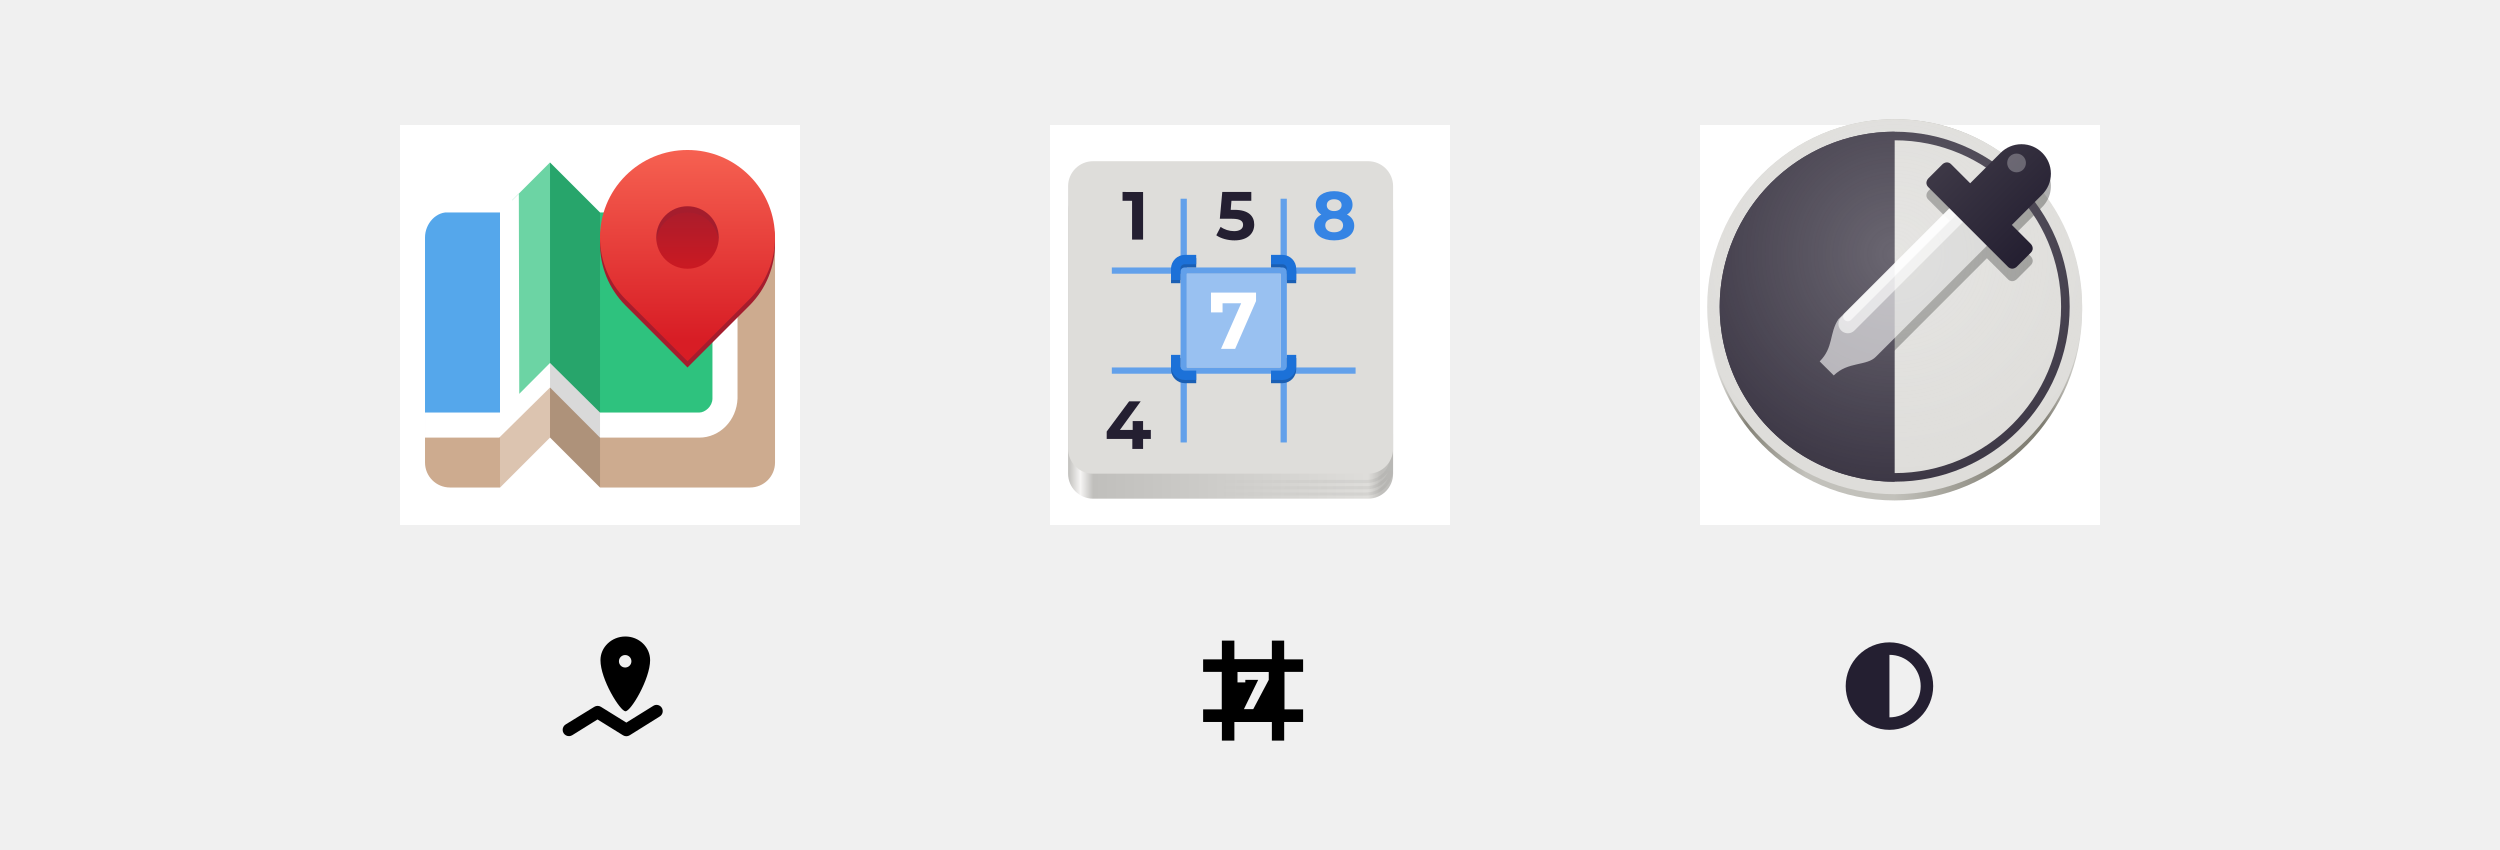
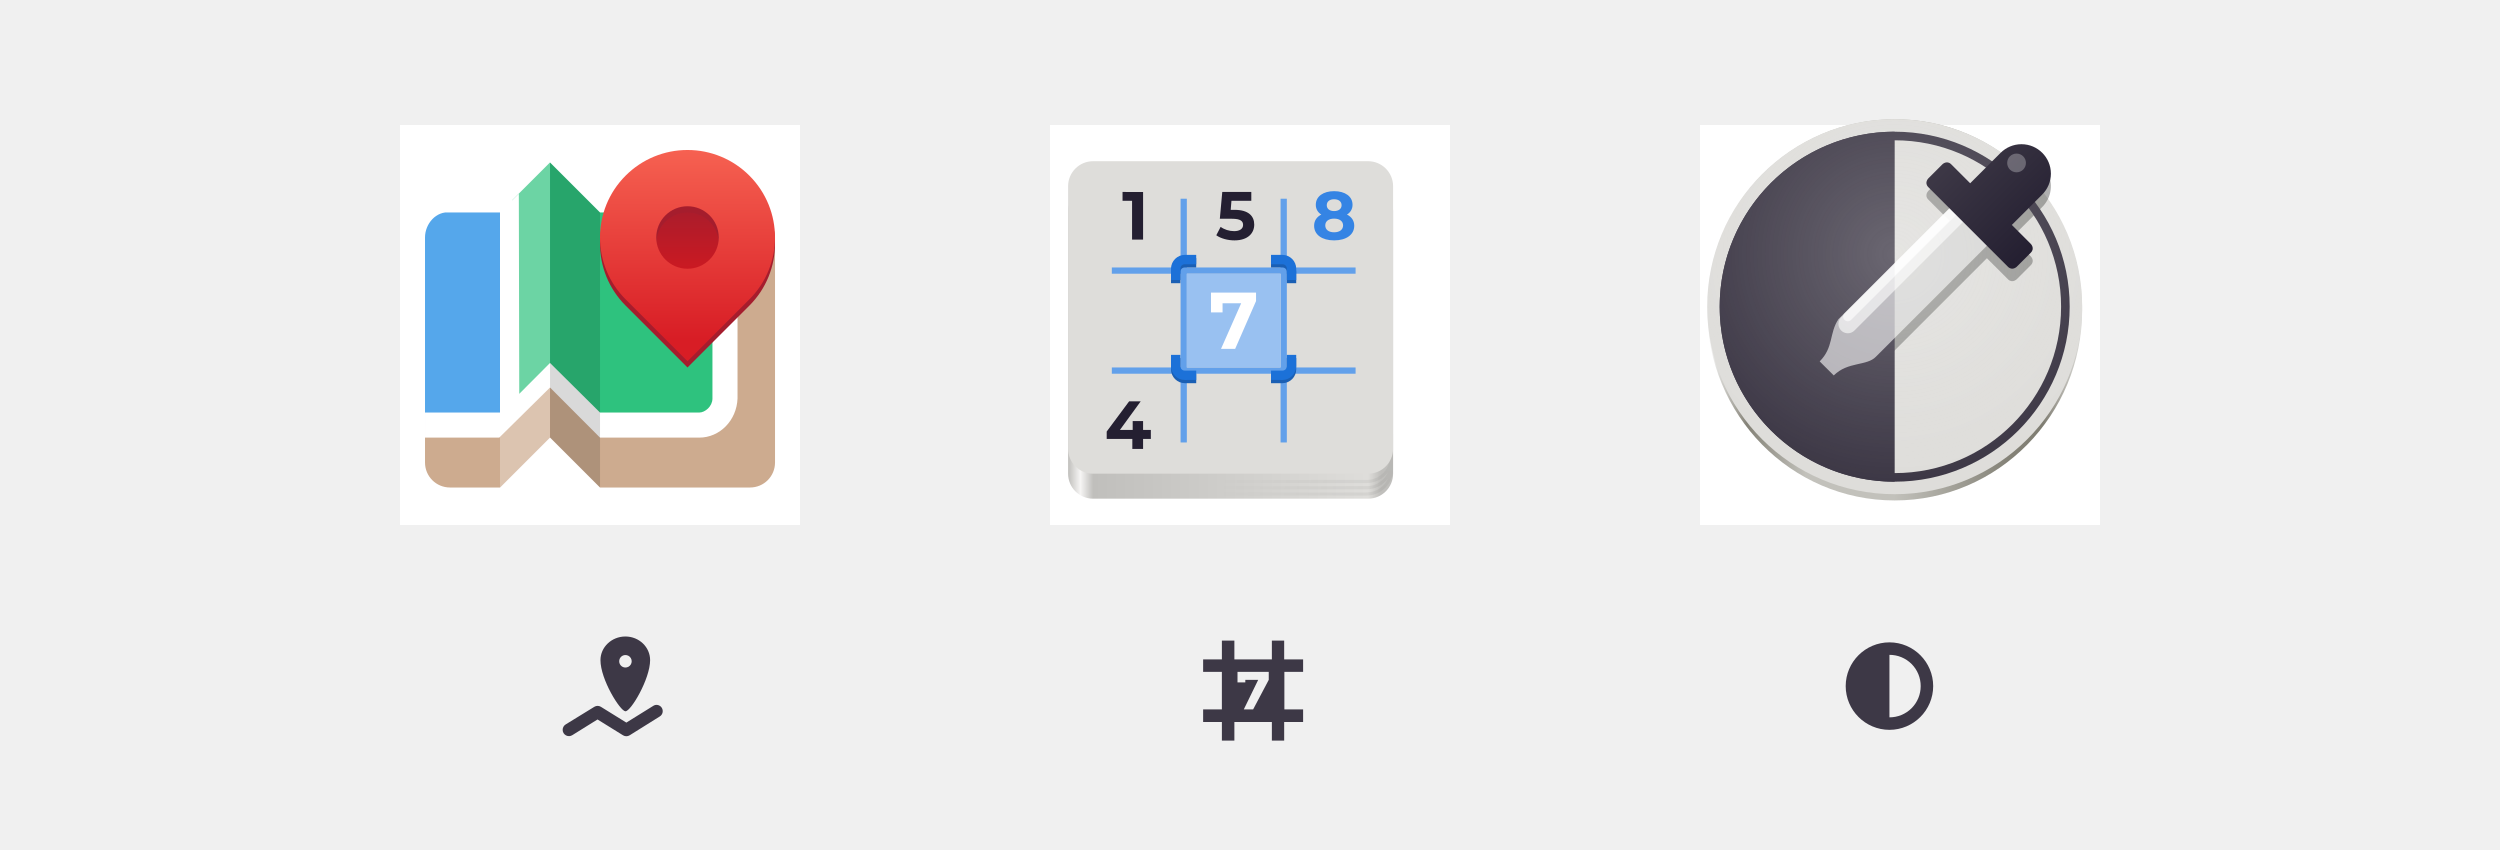
- <svg xmlns="http://www.w3.org/2000/svg" xmlns:xlink="http://www.w3.org/1999/xlink" width="800" height="272" viewBox="0 0 211.667 71.967">
-   <defs>
-     <linearGradient y2="-68" x2="415.5" y1="-68" x1="320.5" gradientTransform="translate(115.032 109.18) scale(.25263)" gradientUnits="userSpaceOnUse" id="i" xlink:href="#a" />
+ <svg xmlns="http://www.w3.org/2000/svg" xmlns:xlink="http://www.w3.org/1999/xlink" id="svg60" width="800" height="272" version="1.1" viewBox="0 0 211.667 71.967">
+   <style>path.sym,rect.sym{fill:#3d3846}@media (prefers-color-scheme:dark){path.sym,rect.sym{fill:#f6f5f4}}</style>
+   <defs id="defs23">
+     <linearGradient xlink:href="#a" id="i" x1="320.5" x2="415.5" y1="-68" y2="-68" gradientTransform="translate(115.032 109.18) scale(.25263)" gradientUnits="userSpaceOnUse" />
    <linearGradient id="a">
-       <stop offset="0" stop-color="#a51d2d" />
-       <stop offset="1" stop-color="#ce1921" />
+       <stop id="stop1" offset="0" stop-color="#a51d2d" />
+       <stop id="stop2" offset="1" stop-color="#ce1921" />
    </linearGradient>
-     <linearGradient y2="-180" x2="336" y1="62" x1="336" gradientTransform="matrix(.25 0 0 .25 8 225)" gradientUnits="userSpaceOnUse" id="j" xlink:href="#b" />
+     <linearGradient xlink:href="#b" id="j" x1="336" x2="336" y1="62" y2="-180" gradientTransform="matrix(.25 0 0 .25 8 225)" gradientUnits="userSpaceOnUse" />
    <linearGradient id="b">
-       <stop offset="0" stop-color="#d81d25" />
-       <stop offset="1" stop-color="#f66151" />
+       <stop id="stop3" offset="0" stop-color="#d81d25" />
+       <stop id="stop4" offset="1" stop-color="#f66151" />
    </linearGradient>
-     <linearGradient y2="-449.394" x2="536.596" y1="-449.394" x1="88.596" gradientTransform="matrix(.23214 0 0 .32895 -376.567 439.827)" gradientUnits="userSpaceOnUse" id="k" xlink:href="#c" />
+     <linearGradient xlink:href="#c" id="k" x1="88.596" x2="536.596" y1="-449.394" y2="-449.394" gradientTransform="matrix(.23214 0 0 .32895 -376.567 439.827)" gradientUnits="userSpaceOnUse" />
    <linearGradient id="c">
-       <stop offset="0" stop-color="#c0bfbc" />
-       <stop offset=".038" stop-color="#f6f5f4" />
-       <stop offset=".077" stop-color="#c0bfbc" />
-       <stop offset=".923" stop-color="#deddda" />
-       <stop offset=".962" stop-color="#c0bfbc" />
-       <stop offset="1" stop-color="#c0bfbc" />
+       <stop id="stop5" offset="0" stop-color="#c0bfbc" />
+       <stop id="stop6" offset=".038" stop-color="#f6f5f4" />
+       <stop id="stop7" offset=".077" stop-color="#c0bfbc" />
+       <stop id="stop8" offset=".923" stop-color="#deddda" />
+       <stop id="stop9" offset=".962" stop-color="#c0bfbc" />
+       <stop id="stop10" offset="1" stop-color="#c0bfbc" />
    </linearGradient>
    <linearGradient id="d">
-       <stop offset="0" stop-opacity=".053" />
-       <stop offset="1" stop-opacity="0" />
+       <stop id="stop11" offset="0" stop-opacity=".053" />
+       <stop id="stop12" offset="1" stop-opacity="0" />
    </linearGradient>
-     <linearGradient xlink:href="#e" id="m" gradientUnits="userSpaceOnUse" x1="11.999" y1="229" x2="132" y2="229" />
+     <linearGradient xlink:href="#e" id="m" x1="11.999" x2="132" y1="229" y2="229" gradientUnits="userSpaceOnUse" />
    <linearGradient id="e">
-       <stop offset="0" stop-color="#fefefe" />
-       <stop offset=".106" stop-color="#848277" />
-       <stop offset=".263" stop-color="#c2c1bb" />
-       <stop offset=".498" stop-color="#c2c1bb" />
-       <stop offset=".802" stop-color="#848277" />
-       <stop offset=".896" stop-color="#7f7d72" />
-       <stop offset="1" stop-color="#e0dfdc" />
+       <stop id="stop13" offset="0" stop-color="#fefefe" />
+       <stop id="stop14" offset=".106" stop-color="#848277" />
+       <stop id="stop15" offset=".263" stop-color="#c2c1bb" />
+       <stop id="stop16" offset=".498" stop-color="#c2c1bb" />
+       <stop id="stop17" offset=".802" stop-color="#848277" />
+       <stop id="stop18" offset=".896" stop-color="#7f7d72" />
+       <stop id="stop19" offset="1" stop-color="#e0dfdc" />
    </linearGradient>
    <linearGradient id="f">
-       <stop offset="0" stop-color="#fdfdfd" />
-       <stop offset="1" stop-color="#fdfdfd" stop-opacity="0" />
+       <stop id="stop20" offset="0" stop-color="#fdfdfd" />
+       <stop id="stop21" offset="1" stop-color="#fdfdfd" stop-opacity="0" />
    </linearGradient>
-     <linearGradient xlink:href="#g" id="o" gradientUnits="userSpaceOnUse" gradientTransform="matrix(1.04757 0 0 1.04757 -21.678 .634)" x1="127.947" y1="224.053" x2="91.947" y2="188.053" />
+     <linearGradient xlink:href="#g" id="o" x1="127.947" x2="91.947" y1="224.053" y2="188.053" gradientTransform="translate(-21.678 .634) scale(1.04757)" gradientUnits="userSpaceOnUse" />
    <linearGradient id="g">
-       <stop offset="0" stop-color="#241f31" />
-       <stop offset="1" stop-color="#3d3846" />
+       <stop id="stop22" offset="0" stop-color="#241f31" />
+       <stop id="stop23" offset="1" stop-color="#3d3846" />
    </linearGradient>
-     <radialGradient gradientUnits="userSpaceOnUse" gradientTransform="matrix(1 0 0 .6072 0 100.688)" r="52.002" fy="311.78" fx="-256" cy="311.78" cx="-256" id="l" xlink:href="#d" />
-     <radialGradient xlink:href="#f" id="n" gradientUnits="userSpaceOnUse" gradientTransform="matrix(1.20624 0 0 1.20623 -14.849 -43.556)" cx="71.999" cy="211.206" fx="71.999" fy="211.206" r="60.001" />
+     <radialGradient xlink:href="#d" id="l" cx="-256" cy="311.78" r="52.002" fx="-256" fy="311.78" gradientTransform="matrix(1 0 0 .6072 0 100.688)" gradientUnits="userSpaceOnUse" />
+     <radialGradient xlink:href="#f" id="n" cx="71.999" cy="211.206" r="60.001" fx="71.999" fy="211.206" gradientTransform="matrix(1.20624 0 0 1.20623 -14.849 -43.556)" gradientUnits="userSpaceOnUse" />
    <clipPath id="h" clipPathUnits="userSpaceOnUse">
-       <path d="M64-148h64l64-64 64 64h192c17.728 0 32 14.272 32 32v288c0 17.728-14.272 32-32 32H256l-64-64-64 64H64c-17.728 0-32-14.272-32-32v-288c0-17.728 14.409-34.199 32-32z" style="marker:none" fill="none" stroke="#000" stroke-width="4" stroke-linecap="round" stroke-linejoin="round" />
+       <path id="path23" fill="none" stroke="#000" stroke-linecap="round" stroke-linejoin="round" stroke-width="4" d="M64-148h64l64-64 64 64h192c17.728 0 32 14.272 32 32v288c0 17.728-14.272 32-32 32H256l-64-64-64 64H64c-17.728 0-32-14.272-32-32v-288c0-17.728 14.409-34.199 32-32z" style="marker:none" />
    </clipPath>
  </defs>
-   <path style="marker:none" overflow="visible" fill="#fff" d="M88.9 10.584h33.867V44.45H88.9zM33.867 10.584h33.867V44.45H33.867z" />
-   <g clip-path="url(#h)" transform="matrix(.06615 0 0 .06615 33.867 27.781)">
-     <path d="M256 124h160v-272h96v384H256l-64-64-64 64H0V124h128l64-64z" style="marker:none" fill="#cdab8f" />
-     <path style="marker:none" d="M0 123.975l128 .05V-148H0z" fill="#55a7eb" />
-     <path d="M144-164v272l48-48 64 64.058h144L416 108v-256H256l-64-64z" fill="#2ec27e" />
-     <path d="M399.898-147.89v238c0 10.027-9.373 17.948-16.949 17.948H256L192 44.59l-39.375 39.535L152-211.942h-24V108l-128 .058v32.102h127L192 76l64 64.16h126.95c26.424 0 47.962-22.048 49.05-50.05v-238z" style="line-height:normal;font-variant-ligatures:normal;font-variant-position:normal;font-variant-caps:normal;font-variant-numeric:normal;font-variant-alternates:normal;font-feature-settings:normal;text-indent:0;text-align:start;text-decoration-line:none;text-decoration-style:solid;text-decoration-color:#000;text-transform:none;text-orientation:mixed;white-space:normal;shape-padding:0;isolation:auto;mix-blend-mode:normal;solid-color:#000;solid-opacity:1" color="#000" font-weight="400" font-family="sans-serif" overflow="visible" fill="#fff" />
-     <path d="M128 267.975l64 .05V-212h-64z" style="marker:none" opacity=".3" fill="#fff" />
-     <path style="marker:none" d="M192 267.975l64 .05V-212h-64z" opacity=".15" />
+   <path id="path24" fill="#fff" d="M88.9 10.584h33.867V44.45H88.9zm-55.033 0h33.867V44.45H33.867z" overflow="visible" style="marker:none" />
+   <g id="g30" clip-path="url(#h)" transform="translate(33.867 27.781) scale(.06615)">
+     <path id="path25" fill="#cdab8f" d="M256 124h160v-272h96v384H256l-64-64-64 64H0V124h128l64-64z" style="marker:none" />
+     <path id="path26" fill="#55a7eb" d="m0 123.975 128 .05V-148H0z" style="marker:none" />
+     <path id="path27" fill="#2ec27e" d="M144-164v272l48-48 64 64.058h144L416 108v-256H256l-64-64z" />
+     <path id="path28" fill="#fff" d="M399.898-147.89v238c0 10.027-9.373 17.948-16.949 17.948H256L192 44.59l-39.375 39.535L152-211.942h-24V108l-128 .058v32.102h127L192 76l64 64.16h126.95c26.424 0 47.962-22.048 49.05-50.05v-238z" color="#000" font-family="sans-serif" font-weight="400" overflow="visible" style="line-height:normal;font-variant-ligatures:normal;font-variant-position:normal;font-variant-caps:normal;font-variant-numeric:normal;font-variant-alternates:normal;font-feature-settings:normal;text-indent:0;text-align:start;text-decoration-line:none;text-decoration-style:solid;text-decoration-color:#000;text-transform:none;text-orientation:mixed;white-space:normal;shape-padding:0;isolation:auto;mix-blend-mode:normal;solid-color:#000;solid-opacity:1" />
+     <path id="path29" fill="#fff" d="m128 267.975 64 .05V-212h-64z" opacity=".3" style="marker:none" />
+     <path id="path30" d="m192 267.975 64 .05V-212h-64z" opacity=".15" style="marker:none" />
  </g>
-   <g transform="matrix(.26458 0 0 .26458 33.867 -34.925)">
-     <circle cx="208" cy="92" transform="matrix(0 1 1 0 0 0)" r="12" fill="url(#i)" />
-     <path d="M92 182a27.912 27.912 0 00-19.799 8.201c-10.934 10.935-10.934 28.663 0 39.598l19.8 19.8s13.82-13.823 19.798-19.8c10.935-10.935 10.935-28.663 0-39.598A27.912 27.912 0 0092 182zm0 18a10 10 0 0110 10 10 10 0 01-10 10 10 10 0 01-10-10 10 10 0 0110-10z" style="marker:none" fill="#a51d2d" />
-     <path style="marker:none" d="M92 180a27.912 27.912 0 00-19.799 8.201c-10.934 10.935-10.934 28.663 0 39.598l19.8 19.8s13.82-13.823 19.798-19.8c10.935-10.935 10.935-28.663 0-39.598A27.912 27.912 0 0092 180zm0 18a10 10 0 0110 10 10 10 0 01-10 10 10 10 0 01-10-10 10 10 0 0110-10z" fill="url(#j)" />
+   <g id="g32" transform="translate(33.867 -34.925) scale(.26458)">
+     <circle id="circle30" cx="208" cy="92" r="12" fill="url(#i)" transform="matrix(0 1 1 0 0 0)" />
+     <path id="path31" fill="#a51d2d" d="M92 182a27.912 27.912 0 0 0-19.799 8.201c-10.934 10.935-10.934 28.663 0 39.598l19.8 19.8s13.82-13.823 19.798-19.8c10.935-10.935 10.935-28.663 0-39.598A27.912 27.912 0 0 0 92 182zm0 18a10 10 0 0 1 10 10 10 10 0 0 1-10 10 10 10 0 0 1-10-10 10 10 0 0 1 10-10z" style="marker:none" />
+     <path id="path32" fill="url(#j)" d="M92 180a27.912 27.912 0 0 0-19.799 8.201c-10.934 10.935-10.934 28.663 0 39.598l19.8 19.8s13.82-13.823 19.798-19.8c10.935-10.935 10.935-28.663 0-39.598A27.912 27.912 0 0 0 92 180zm0 18a10 10 0 0 1 10 10 10 10 0 0 1-10 10 10 10 0 0 1-10-10 10 10 0 0 1 10-10z" style="marker:none" />
  </g>
-   <path style="marker:none" overflow="visible" fill="#fff" d="M143.933 10.584H177.8V44.45h-33.867z" />
-   <path d="M103.452 55.827v5.292h5.292v-5.292zm1.323 1.058h2.646v.676l-1.323 2.5h-.79l1.219-2.5h-1.09v.218h-.662z" />
-   <path d="M107.685 54.239h1.042v8.466h-1.042zM103.453 54.239h1.058v8.466h-1.058z" />
-   <path d="M110.33 60.06v1.067h-8.465V60.06zM110.33 55.827v1.058h-8.465v-1.058z" />
-   <g>
-     <g color="#000">
-       <path d="M52.949 53.89c-1.16 0-2.11.898-2.11 2 0 1.64 1.66 4.3 2.11 4.332.45.033 2.094-2.726 2.094-4.332 0-1.102-.935-2-2.094-2zm-.017 1.57a.528.528 0 11-.001 1.057.528.528 0 01.001-1.057z" style="marker:none" overflow="visible" />
-       <path d="M55.471 59.693a.528.53 0 00-.181.083L53.03 61.18l-2.16-1.34a.528.53 0 00-.544 0l-2.423 1.489a.533.535 0 10.56.91l2.127-1.324 2.16 1.34a.528.53 0 00.56 0l2.54-1.588a.528.53 0 00-.38-.975z" style="line-height:normal;-inkscape-font-specification:Sans;text-indent:0;text-align:start;text-decoration-line:none;text-transform:none;marker:none" font-weight="400" font-family="Sans" overflow="visible" />
+   <path id="path33" fill="#fff" d="M143.933 10.584H177.8V44.45h-33.867z" overflow="visible" style="marker:none" />
+   <g id="g49">
+     <g id="g40" transform="translate(184.623 -35.034) scale(.26458)">
+       <rect id="rect39" width="104" height="100" x="-356" y="192" fill="url(#k)" rx="8" ry="8" style="marker:none" />
+       <path id="path39" fill="url(#l)" d="M-347.504 223.848c-4.7 0-8.5 3.8-8.5 8.5V282.5c0 4.7 3.8 8.5 8.5 8.5h87.004c4.7 0 8.5-3.8 8.5-8.5v-50.152c0-4.7-3.8-8.5-8.5-8.5zm0 1h87.004a7.472 7.472 0 0 1 6.9 4.543 8.477 8.477 0 0 0-6.9-3.543h-87.004a8.477 8.477 0 0 0-6.9 3.543 7.472 7.472 0 0 1 6.9-4.543zm0 2h87.004a7.472 7.472 0 0 1 6.9 4.543 8.477 8.477 0 0 0-6.9-3.543h-87.004a8.477 8.477 0 0 0-6.9 3.543 7.472 7.472 0 0 1 6.9-4.543zm0 2h87.004c4.164 0 7.5 3.336 7.5 7.5V278.5c0 4.164-3.336 7.5-7.5 7.5h-87.004a7.473 7.473 0 0 1-7.5-7.5v-42.152c0-4.164 3.336-7.5 7.5-7.5zm-6.9 54.609a8.477 8.477 0 0 0 6.9 3.543h87.004a8.477 8.477 0 0 0 6.9-3.543 7.472 7.472 0 0 1-6.9 4.543h-87.004a7.472 7.472 0 0 1-6.9-4.543zm0 2a8.477 8.477 0 0 0 6.9 3.543h87.004a8.477 8.477 0 0 0 6.9-3.543 7.472 7.472 0 0 1-6.9 4.543h-87.004a7.472 7.472 0 0 1-6.9-4.543z" color="#000" font-family="sans-serif" font-weight="400" overflow="visible" style="line-height:normal;font-variant-ligatures:normal;font-variant-position:normal;font-variant-caps:normal;font-variant-numeric:normal;font-variant-alternates:normal;font-variant-east-asian:normal;font-feature-settings:normal;font-variation-settings:normal;text-indent:0;text-align:start;text-decoration-line:none;text-decoration-style:solid;text-decoration-color:#000;text-transform:none;text-orientation:mixed;white-space:normal;shape-padding:0;shape-margin:0;inline-size:0;isolation:auto;mix-blend-mode:normal;solid-color:#000;solid-opacity:1;marker:none" />
+       <rect id="rect40" width="104" height="100" x="-356" y="184" fill="#deddda" rx="8" ry="8" style="marker:none" />
+     </g>
+     <path id="path40" fill="#241f31" stroke-width=".982" d="M104.528 17.768h-.328l.063-.766h1.681v-.749h-2.458l-.207 2.269h1.03c.732 0 .939.207.939.524 0 .328-.288.524-.754.524-.42 0-.841-.133-1.146-.363l-.369.714c.392.276.98.432 1.538.432 1.151 0 1.675-.622 1.675-1.336 0-.714-.472-1.25-1.664-1.25z" aria-label="5" font-family="Montserrat" font-size="21.365" font-weight="700" letter-spacing="0" word-spacing="0" />
+     <path id="path41" fill="#62a0ea" d="M94.135 22.646h20.638v.529H94.135zm0 8.466h20.638v.53H94.135z" />
+     <path id="path42" fill="#62a0ea" d="M100.485 16.825v20.637h-.529V16.825zm8.467 0v20.637h-.53V16.825z" />
+     <path id="path43" fill="#99c1f1" d="M100.485 23.175h7.938v7.937h-7.938z" />
+     <path id="path44" fill="#fff" d="M102.53 24.776v1.673h.98v-.775h1.577l-1.707 3.863h1.197l1.768-4.047v-.714z" aria-label="7" font-family="Montserrat" font-size="25.703" font-weight="700" letter-spacing="0" word-spacing="0" />
+     <path id="path45" fill="#3584e4" stroke-width=".982" d="M114.043 18.165a.936.936 0 0 0 .472-.83c0-.707-.634-1.15-1.56-1.15-.916 0-1.55.443-1.55 1.15a.93.93 0 0 0 .467.83c-.386.196-.61.518-.61.95 0 .76.673 1.238 1.693 1.238 1.024 0 1.704-.478 1.704-1.238 0-.432-.225-.754-.616-.95zm-1.088-1.296c.38 0 .633.19.633.507 0 .305-.248.495-.633.495-.38 0-.622-.19-.622-.495 0-.317.247-.507.622-.507zm0 2.799c-.461 0-.749-.225-.749-.582s.288-.576.749-.576c.466 0 .76.219.76.576s-.294.582-.76.582z" aria-label="8" font-family="Montserrat" font-size="21.365" font-weight="700" letter-spacing="0" word-spacing="0" />
+     <path id="path46" fill="#241f31" stroke-width=".982" d="M95.042 16.253v.749h.806v3.282h.933v-4.03z" aria-label="1" font-family="Montserrat" font-size="21.365" font-weight="700" letter-spacing="0" word-spacing="0" />
+     <path id="path47" fill="#241f31" stroke-width=".982" d="M97.438 36.404h-.657v-.754h-.88v.754h-1.083l1.762-2.424h-.98l-1.899 2.556v.628h2.17v.846h.91v-.846h.657z" aria-label="4" font-family="Montserrat" font-size="21.365" font-weight="700" letter-spacing="0" word-spacing="0" />
+     <path id="path48" fill="#1a5fb4" d="M101.28 32.443v-.793h-.965a.366.366 0 0 1-.375-.375v-.956h-.794v.956c0 .64.528 1.168 1.169 1.168zm6.333 0v-.793h.964c.215 0 .375-.16.375-.375v-.956h.794v.956c0 .64-.528 1.168-1.17 1.168zm-6.334-10.591v.794h-.964a.366.366 0 0 0-.375.375v.956h-.794v-.956c0-.64.528-1.17 1.169-1.17zm6.334 0v.794h.964c.215 0 .375.16.375.375v.956h.794v-.956c0-.64-.528-1.17-1.17-1.17z" color="#000" font-family="sans-serif" font-weight="400" overflow="visible" style="line-height:normal;font-variant-ligatures:normal;font-variant-position:normal;font-variant-caps:normal;font-variant-numeric:normal;font-variant-alternates:normal;font-variant-east-asian:normal;font-feature-settings:normal;font-variation-settings:normal;text-indent:0;text-align:start;text-decoration-line:none;text-decoration-style:solid;text-decoration-color:#000;text-transform:none;text-orientation:mixed;white-space:normal;shape-padding:0;shape-margin:0;inline-size:0;isolation:auto;mix-blend-mode:normal;solid-color:#000;solid-opacity:1" />
+     <path id="path49" fill="#1c71d8" d="M101.28 32.17v-.793h-.965a.366.366 0 0 1-.375-.375v-.956h-.794v.956c0 .64.528 1.169 1.169 1.169zm6.333 0v-.793h.964c.215 0 .375-.16.375-.375v-.956h.794v.956c0 .64-.528 1.169-1.17 1.169zm-6.334-10.591v.794h-.964a.366.366 0 0 0-.375.375v.956h-.794v-.956c0-.64.528-1.169 1.169-1.169zm6.334 0v.794h.964c.215 0 .375.16.375.375v.956h.794v-.956c0-.64-.528-1.169-1.17-1.169z" color="#000" font-family="sans-serif" font-weight="400" overflow="visible" style="line-height:normal;font-variant-ligatures:normal;font-variant-position:normal;font-variant-caps:normal;font-variant-numeric:normal;font-variant-alternates:normal;font-variant-east-asian:normal;font-feature-settings:normal;font-variation-settings:normal;text-indent:0;text-align:start;text-decoration-line:none;text-decoration-style:solid;text-decoration-color:#000;text-transform:none;text-orientation:mixed;white-space:normal;shape-padding:0;shape-margin:0;inline-size:0;isolation:auto;mix-blend-mode:normal;solid-color:#000;solid-opacity:1" />
+   </g>
+   <g id="g59">
+     <path id="path50" fill="none" d="M143.484 9.035h33.867v33.867h-33.867z" overflow="visible" style="marker:none" />
+     <g id="g58" transform="translate(141.367 -34.357) scale(.26458)">
+       <path id="path51" fill="none" d="M8 164h128v128H8z" overflow="visible" style="marker:none" />
+       <ellipse id="ellipse51" cx="71.999" cy="229" fill="url(#m)" rx="60.001" ry="61" style="marker:none" />
+       <ellipse id="ellipse52" cx="71.999" cy="228" fill="#deddda" rx="60.001" ry="60" style="marker:none" />
+       <path id="path52" d="M112.563 180a9.43 9.43 0 0 0-6.704 2.809l-.004-.006-9.699 9.699-6.06-6.063c-1.415-1.414-2.83 0-2.83 0l-4.489 4.489s-1.414 1.414 0 2.828l6.735 6.732L54 236c-3 4.5-1.5 9-6 13.5l4.5 4.5c4.5-4.5 10.583-2.95 13.5-6l35.512-35.512 6.722 6.723c1.415 1.414 2.829 0 2.829 0l4.488-4.488c1.414-1.415 0-2.828 0-2.828l-6.063-6.063 9.643-9.643.055-.054A9.427 9.427 0 0 0 112.563 180z" opacity=".309" style="marker:none" />
+       <path id="path53" fill="#3d3846" d="M72 284a56 56 0 0 1-48.497-28 56 56 0 0 1 0-56A56 56 0 0 1 72 172" style="marker:none" />
+       <path id="path54" fill="#3d3846" d="M72 172a56 56 0 0 0-56.002 56A56 56 0 0 0 72 284a56 56 0 0 0 56-56 56 56 0 0 0-56-56zm0 2.75A53.25 53.25 0 0 1 125.25 228 53.25 53.25 0 0 1 72 281.25 53.25 53.25 0 0 1 18.748 228 53.25 53.25 0 0 1 72 174.75z" style="marker:none" />
+       <ellipse id="ellipse54" cx="71.999" cy="228" fill="url(#n)" opacity=".236" rx="60.001" ry="60" style="marker:none" />
+       <path id="path55" fill="#fff" d="M91.46 194.54 54 232c-3 4.5-1.5 9-6 13.5l4.5 4.5c4.5-4.5 10.583-2.95 13.5-6l37.46-37.46z" opacity=".6" style="marker:none" />
+       <path id="path56" fill="none" stroke="#fff" stroke-linecap="round" stroke-width="6" d="M57 233.5 91.5 199" opacity=".6" />
+       <path id="path57" fill="none" stroke="#fff" stroke-linecap="round" stroke-width="3" d="m57 231.163 34.5-34.5" opacity=".6" />
+       <path id="path58" fill="url(#o)" fill-rule="evenodd" d="M112.083 185.333a12.572 12.572 0 0 0-8.937 3.744l-.006-.006-12.93 12.931-8.084-8.083c-1.885-1.885-3.77 0-3.77 0l-5.985 5.985s-1.886 1.885 0 3.77l33.941 33.942c1.886 1.886 3.771 0 3.771 0l5.985-5.984c1.885-1.886 0-3.771 0-3.771l-8.083-8.083 12.857-12.857.074-.074-.002-.002a12.57 12.57 0 0 0 3.74-8.94c0-6.944-5.628-12.572-12.57-12.572z" color="#000" font-family="sans-serif" font-weight="400" overflow="visible" style="line-height:normal;font-variant-ligatures:normal;font-variant-position:normal;font-variant-caps:normal;font-variant-numeric:normal;font-variant-alternates:normal;font-feature-settings:normal;text-indent:0;text-align:start;text-decoration-line:none;text-decoration-style:solid;text-decoration-color:#000;text-transform:none;text-orientation:mixed;white-space:normal;shape-padding:0;isolation:auto;mix-blend-mode:normal;solid-color:#000;solid-opacity:1" transform="matrix(.75 0 0 .75 28.5 37)" />
+       <circle id="circle58" cx="111" cy="182" r="3" fill="#fff" fill-opacity=".276" style="marker:none" />
    </g>
  </g>
-   <g>
-     <g transform="matrix(.26458 0 0 .26458 184.623 -35.034)">
-       <rect ry="8" rx="8" y="192" x="-356" height="100" width="104" style="marker:none" fill="url(#k)" />
-       <path d="M-347.504 223.848c-4.7 0-8.5 3.8-8.5 8.5V282.5c0 4.7 3.8 8.5 8.5 8.5h87.004c4.7 0 8.5-3.8 8.5-8.5v-50.152c0-4.7-3.8-8.5-8.5-8.5zm0 1h87.004a7.472 7.472 0 016.9 4.543 8.477 8.477 0 00-6.9-3.543h-87.004a8.477 8.477 0 00-6.9 3.543 7.472 7.472 0 016.9-4.543zm0 2h87.004a7.472 7.472 0 016.9 4.543 8.477 8.477 0 00-6.9-3.543h-87.004a8.477 8.477 0 00-6.9 3.543 7.472 7.472 0 016.9-4.543zm0 2h87.004c4.164 0 7.5 3.336 7.5 7.5V278.5c0 4.164-3.336 7.5-7.5 7.5h-87.004a7.473 7.473 0 01-7.5-7.5v-42.152c0-4.164 3.336-7.5 7.5-7.5zm-6.9 54.609a8.477 8.477 0 006.9 3.543h87.004a8.477 8.477 0 006.9-3.543 7.472 7.472 0 01-6.9 4.543h-87.004a7.472 7.472 0 01-6.9-4.543zm0 2a8.477 8.477 0 006.9 3.543h87.004a8.477 8.477 0 006.9-3.543 7.472 7.472 0 01-6.9 4.543h-87.004a7.472 7.472 0 01-6.9-4.543z" style="line-height:normal;font-variant-ligatures:normal;font-variant-position:normal;font-variant-caps:normal;font-variant-numeric:normal;font-variant-alternates:normal;font-variant-east-asian:normal;font-feature-settings:normal;font-variation-settings:normal;text-indent:0;text-align:start;text-decoration-line:none;text-decoration-style:solid;text-decoration-color:#000;text-transform:none;text-orientation:mixed;white-space:normal;shape-padding:0;shape-margin:0;inline-size:0;isolation:auto;mix-blend-mode:normal;solid-color:#000;solid-opacity:1;marker:none" color="#000" font-weight="400" font-family="sans-serif" overflow="visible" fill="url(#l)" />
-       <rect style="marker:none" width="104" height="100" x="-356" y="184" rx="8" ry="8" fill="#deddda" />
-     </g>
-     <path d="M104.528 17.768h-.328l.063-.766h1.681v-.749h-2.458l-.207 2.269h1.03c.732 0 .939.207.939.524 0 .328-.288.524-.754.524-.42 0-.841-.133-1.146-.363l-.369.714c.392.276.98.432 1.538.432 1.151 0 1.675-.622 1.675-1.336 0-.714-.472-1.25-1.664-1.25z" aria-label="5" font-weight="700" font-size="21.365" font-family="Montserrat" letter-spacing="0" word-spacing="0" fill="#241f31" stroke-width=".982" />
-     <path fill="#62a0ea" d="M94.135 22.646h20.638v.529H94.135zM94.135 31.112h20.638v.53H94.135z" />
-     <path fill="#62a0ea" d="M100.485 16.825v20.637h-.529V16.825zM108.952 16.825v20.637h-.53V16.825z" />
-     <path fill="#99c1f1" d="M100.485 23.175h7.938v7.937h-7.938z" />
-     <path d="M102.53 24.776v1.673h.98v-.775h1.577l-1.707 3.863h1.197l1.768-4.047v-.714z" aria-label="7" font-weight="700" font-size="25.703" font-family="Montserrat" letter-spacing="0" word-spacing="0" fill="#fff" />
-     <path d="M114.043 18.165a.936.936 0 00.472-.83c0-.707-.634-1.15-1.56-1.15-.916 0-1.55.443-1.55 1.15a.93.93 0 00.467.83c-.386.196-.61.518-.61.95 0 .76.673 1.238 1.693 1.238 1.024 0 1.704-.478 1.704-1.238 0-.432-.225-.754-.616-.95zm-1.088-1.296c.38 0 .633.19.633.507 0 .305-.248.495-.633.495-.38 0-.622-.19-.622-.495 0-.317.247-.507.622-.507zm0 2.799c-.461 0-.749-.225-.749-.582s.288-.576.749-.576c.466 0 .76.219.76.576s-.294.582-.76.582z" aria-label="8" font-weight="700" font-size="21.365" font-family="Montserrat" letter-spacing="0" word-spacing="0" fill="#3584e4" stroke-width=".982" />
-     <path d="M95.042 16.253v.749h.806v3.282h.933v-4.03z" aria-label="1" font-weight="700" font-size="21.365" font-family="Montserrat" letter-spacing="0" word-spacing="0" fill="#241f31" stroke-width=".982" />
-     <path d="M97.438 36.404h-.657v-.754h-.88v.754h-1.083l1.762-2.424h-.98l-1.899 2.556v.628h2.17v.846h.91v-.846h.657z" aria-label="4" font-weight="700" font-size="21.365" font-family="Montserrat" letter-spacing="0" word-spacing="0" fill="#241f31" stroke-width=".982" />
-     <path d="M101.28 32.443v-.793h-.965a.366.366 0 01-.375-.375v-.956h-.794v.956c0 .64.528 1.168 1.169 1.168zm6.333 0v-.793h.964c.215 0 .375-.16.375-.375v-.956h.794v.956c0 .64-.528 1.168-1.17 1.168zm-6.334-10.591v.794h-.964a.366.366 0 00-.375.375v.956h-.794v-.956c0-.64.528-1.17 1.169-1.17zm6.334 0v.794h.964c.215 0 .375.16.375.375v.956h.794v-.956c0-.64-.528-1.17-1.17-1.17z" style="line-height:normal;font-variant-ligatures:normal;font-variant-position:normal;font-variant-caps:normal;font-variant-numeric:normal;font-variant-alternates:normal;font-variant-east-asian:normal;font-feature-settings:normal;font-variation-settings:normal;text-indent:0;text-align:start;text-decoration-line:none;text-decoration-style:solid;text-decoration-color:#000;text-transform:none;text-orientation:mixed;white-space:normal;shape-padding:0;shape-margin:0;inline-size:0;isolation:auto;mix-blend-mode:normal;solid-color:#000;solid-opacity:1" color="#000" font-weight="400" font-family="sans-serif" overflow="visible" fill="#1a5fb4" />
-     <path style="line-height:normal;font-variant-ligatures:normal;font-variant-position:normal;font-variant-caps:normal;font-variant-numeric:normal;font-variant-alternates:normal;font-variant-east-asian:normal;font-feature-settings:normal;font-variation-settings:normal;text-indent:0;text-align:start;text-decoration-line:none;text-decoration-style:solid;text-decoration-color:#000;text-transform:none;text-orientation:mixed;white-space:normal;shape-padding:0;shape-margin:0;inline-size:0;isolation:auto;mix-blend-mode:normal;solid-color:#000;solid-opacity:1" d="M101.28 32.17v-.793h-.965a.366.366 0 01-.375-.375v-.956h-.794v.956c0 .64.528 1.169 1.169 1.169zm6.333 0v-.793h.964c.215 0 .375-.16.375-.375v-.956h.794v.956c0 .64-.528 1.169-1.17 1.169zm-6.334-10.591v.794h-.964a.366.366 0 00-.375.375v.956h-.794v-.956c0-.64.528-1.169 1.169-1.169zm6.334 0v.794h.964c.215 0 .375.16.375.375v.956h.794v-.956c0-.64-.528-1.169-1.17-1.169z" color="#000" font-weight="400" font-family="sans-serif" overflow="visible" fill="#1c71d8" />
-   </g>
-   <g>
-     <path style="marker:none" overflow="visible" fill="none" d="M143.484 9.035h33.867v33.867h-33.867z" />
-     <g transform="matrix(.26458 0 0 .26458 141.367 -34.357)">
-       <path style="marker:none" overflow="visible" fill="none" d="M8 164h128v128H8z" />
-       <ellipse style="marker:none" cx="71.999" cy="229" rx="60.001" ry="61" fill="url(#m)" />
-       <ellipse ry="60" rx="60.001" cy="228" cx="71.999" style="marker:none" fill="#deddda" />
-       <path d="M112.563 180a9.43 9.43 0 00-6.704 2.809l-.004-.006-9.699 9.699-6.06-6.063c-1.415-1.414-2.83 0-2.83 0l-4.489 4.489s-1.414 1.414 0 2.828l6.735 6.732L54 236c-3 4.5-1.5 9-6 13.5l4.5 4.5c4.5-4.5 10.583-2.95 13.5-6l35.512-35.512 6.722 6.723c1.415 1.414 2.829 0 2.829 0l4.488-4.488c1.414-1.415 0-2.828 0-2.828l-6.063-6.063 9.643-9.643.055-.054A9.427 9.427 0 00112.563 180z" style="marker:none" opacity=".309" />
-       <path style="marker:none" d="M72 284a56 56 0 01-48.497-28 56 56 0 010-56A56 56 0 0172 172" fill="#3d3846" />
-       <path d="M72 172a56 56 0 00-56.002 56A56 56 0 0072 284a56 56 0 0056-56 56 56 0 00-56-56zm0 2.75A53.25 53.25 0 01125.25 228 53.25 53.25 0 0172 281.25 53.25 53.25 0 0118.748 228 53.25 53.25 0 0172 174.75z" style="marker:none" fill="#3d3846" />
-       <ellipse style="marker:none" cx="71.999" cy="228" rx="60.001" ry="60" opacity=".236" fill="url(#n)" />
-       <path style="marker:none" d="M91.46 194.54L54 232c-3 4.5-1.5 9-6 13.5l4.5 4.5c4.5-4.5 10.583-2.95 13.5-6l37.46-37.46z" opacity=".6" fill="#fff" />
-       <path d="M57 233.5L91.5 199" opacity=".6" fill="none" stroke="#fff" stroke-width="6" stroke-linecap="round" />
-       <path d="M57 231.163l34.5-34.5" opacity=".6" fill="none" stroke="#fff" stroke-width="3" stroke-linecap="round" />
-       <path style="line-height:normal;font-variant-ligatures:normal;font-variant-position:normal;font-variant-caps:normal;font-variant-numeric:normal;font-variant-alternates:normal;font-feature-settings:normal;text-indent:0;text-align:start;text-decoration-line:none;text-decoration-style:solid;text-decoration-color:#000;text-transform:none;text-orientation:mixed;white-space:normal;shape-padding:0;isolation:auto;mix-blend-mode:normal;solid-color:#000;solid-opacity:1" d="M112.083 185.333a12.572 12.572 0 00-8.937 3.744l-.006-.006-12.93 12.931-8.084-8.083c-1.885-1.885-3.77 0-3.77 0l-5.985 5.985s-1.886 1.885 0 3.77l33.941 33.942c1.886 1.886 3.771 0 3.771 0l5.985-5.984c1.885-1.886 0-3.771 0-3.771l-8.083-8.083 12.857-12.857.074-.074-.002-.002a12.57 12.57 0 003.74-8.94c0-6.944-5.628-12.572-12.57-12.572z" color="#000" font-weight="400" font-family="sans-serif" overflow="visible" fill="url(#o)" fill-rule="evenodd" transform="matrix(.75 0 0 .75 28.5 37)" />
-       <circle r="3" cy="182" cx="111" style="marker:none" fill="#fff" fill-opacity=".276" />
-     </g>
-   </g>
-   <g fill="#241f31">
-     <path d="M159.973 54.915a3.175 3.175 0 00-3.175 3.175 3.175 3.175 0 003.175 3.175V58.09z" />
-     <path style="line-height:normal;font-variant-ligatures:normal;font-variant-position:normal;font-variant-caps:normal;font-variant-numeric:normal;font-variant-alternates:normal;font-feature-settings:normal;text-indent:0;text-align:start;text-decoration-line:none;text-decoration-style:solid;text-decoration-color:#000;text-transform:none;text-orientation:mixed;white-space:normal;shape-padding:0;isolation:auto;mix-blend-mode:normal;solid-color:#000;solid-opacity:1" d="M159.973 54.386a3.712 3.712 0 013.704 3.704 3.712 3.712 0 01-3.704 3.704 3.712 3.712 0 01-3.704-3.704 3.712 3.712 0 013.704-3.704zm0 1.058a2.638 2.638 0 00-2.646 2.646 2.638 2.638 0 002.646 2.646 2.638 2.638 0 002.646-2.646 2.638 2.638 0 00-2.646-2.646z" color="#000" font-weight="400" font-family="sans-serif" overflow="visible" />
-   </g>
+   <path id="path34" d="M103.453 54.239v1.588h-1.588v1.058h1.587v3.175h-1.587v1.067h1.588v1.578h1.058v-1.578h3.174v1.578h1.042v-1.578h1.603V60.06h-1.586v-3.175h1.586v-1.058h-1.603v-1.588h-1.042v1.588h-3.174v-1.588h-1.058zm1.322 2.646h2.646v.676l-1.322 2.5h-.79l1.218-2.5h-1.09v.218h-.662v-.894z" class="sym" />
+   <path id="path38" d="M55.471 59.693a.528.53 0 0 0-.181.083l-2.26 1.404-2.16-1.34a.528.53 0 0 0-.544 0l-2.423 1.489a.533.535 0 1 0 .56.91l2.127-1.324 2.16 1.34a.528.53 0 0 0 .56 0l2.54-1.588a.528.53 0 0 0-.38-.975Zm-2.522-5.803c-1.16 0-2.11.898-2.11 2 0 1.64 1.66 4.3 2.11 4.332.45.033 2.094-2.726 2.094-4.332 0-1.102-.935-2-2.094-2zm-.017 1.57a.529.529 0 1 1-.001 1.057.529.529 0 0 1 .001-1.057z" class="sym" style="color:#000;line-height:normal;-inkscape-font-specification:Sans;text-indent:0;text-align:start;text-decoration-line:none;text-transform:none;marker:none" />
+   <path id="path59" d="M159.973 54.386a3.712 3.712 0 0 0-3.704 3.704 3.712 3.712 0 0 0 3.704 3.704 3.712 3.712 0 0 0 3.704-3.704 3.712 3.712 0 0 0-3.704-3.704zm0 1.058a2.638 2.638 0 0 1 2.646 2.646 2.638 2.638 0 0 1-2.646 2.646v-5.292z" class="sym" />
</svg>
